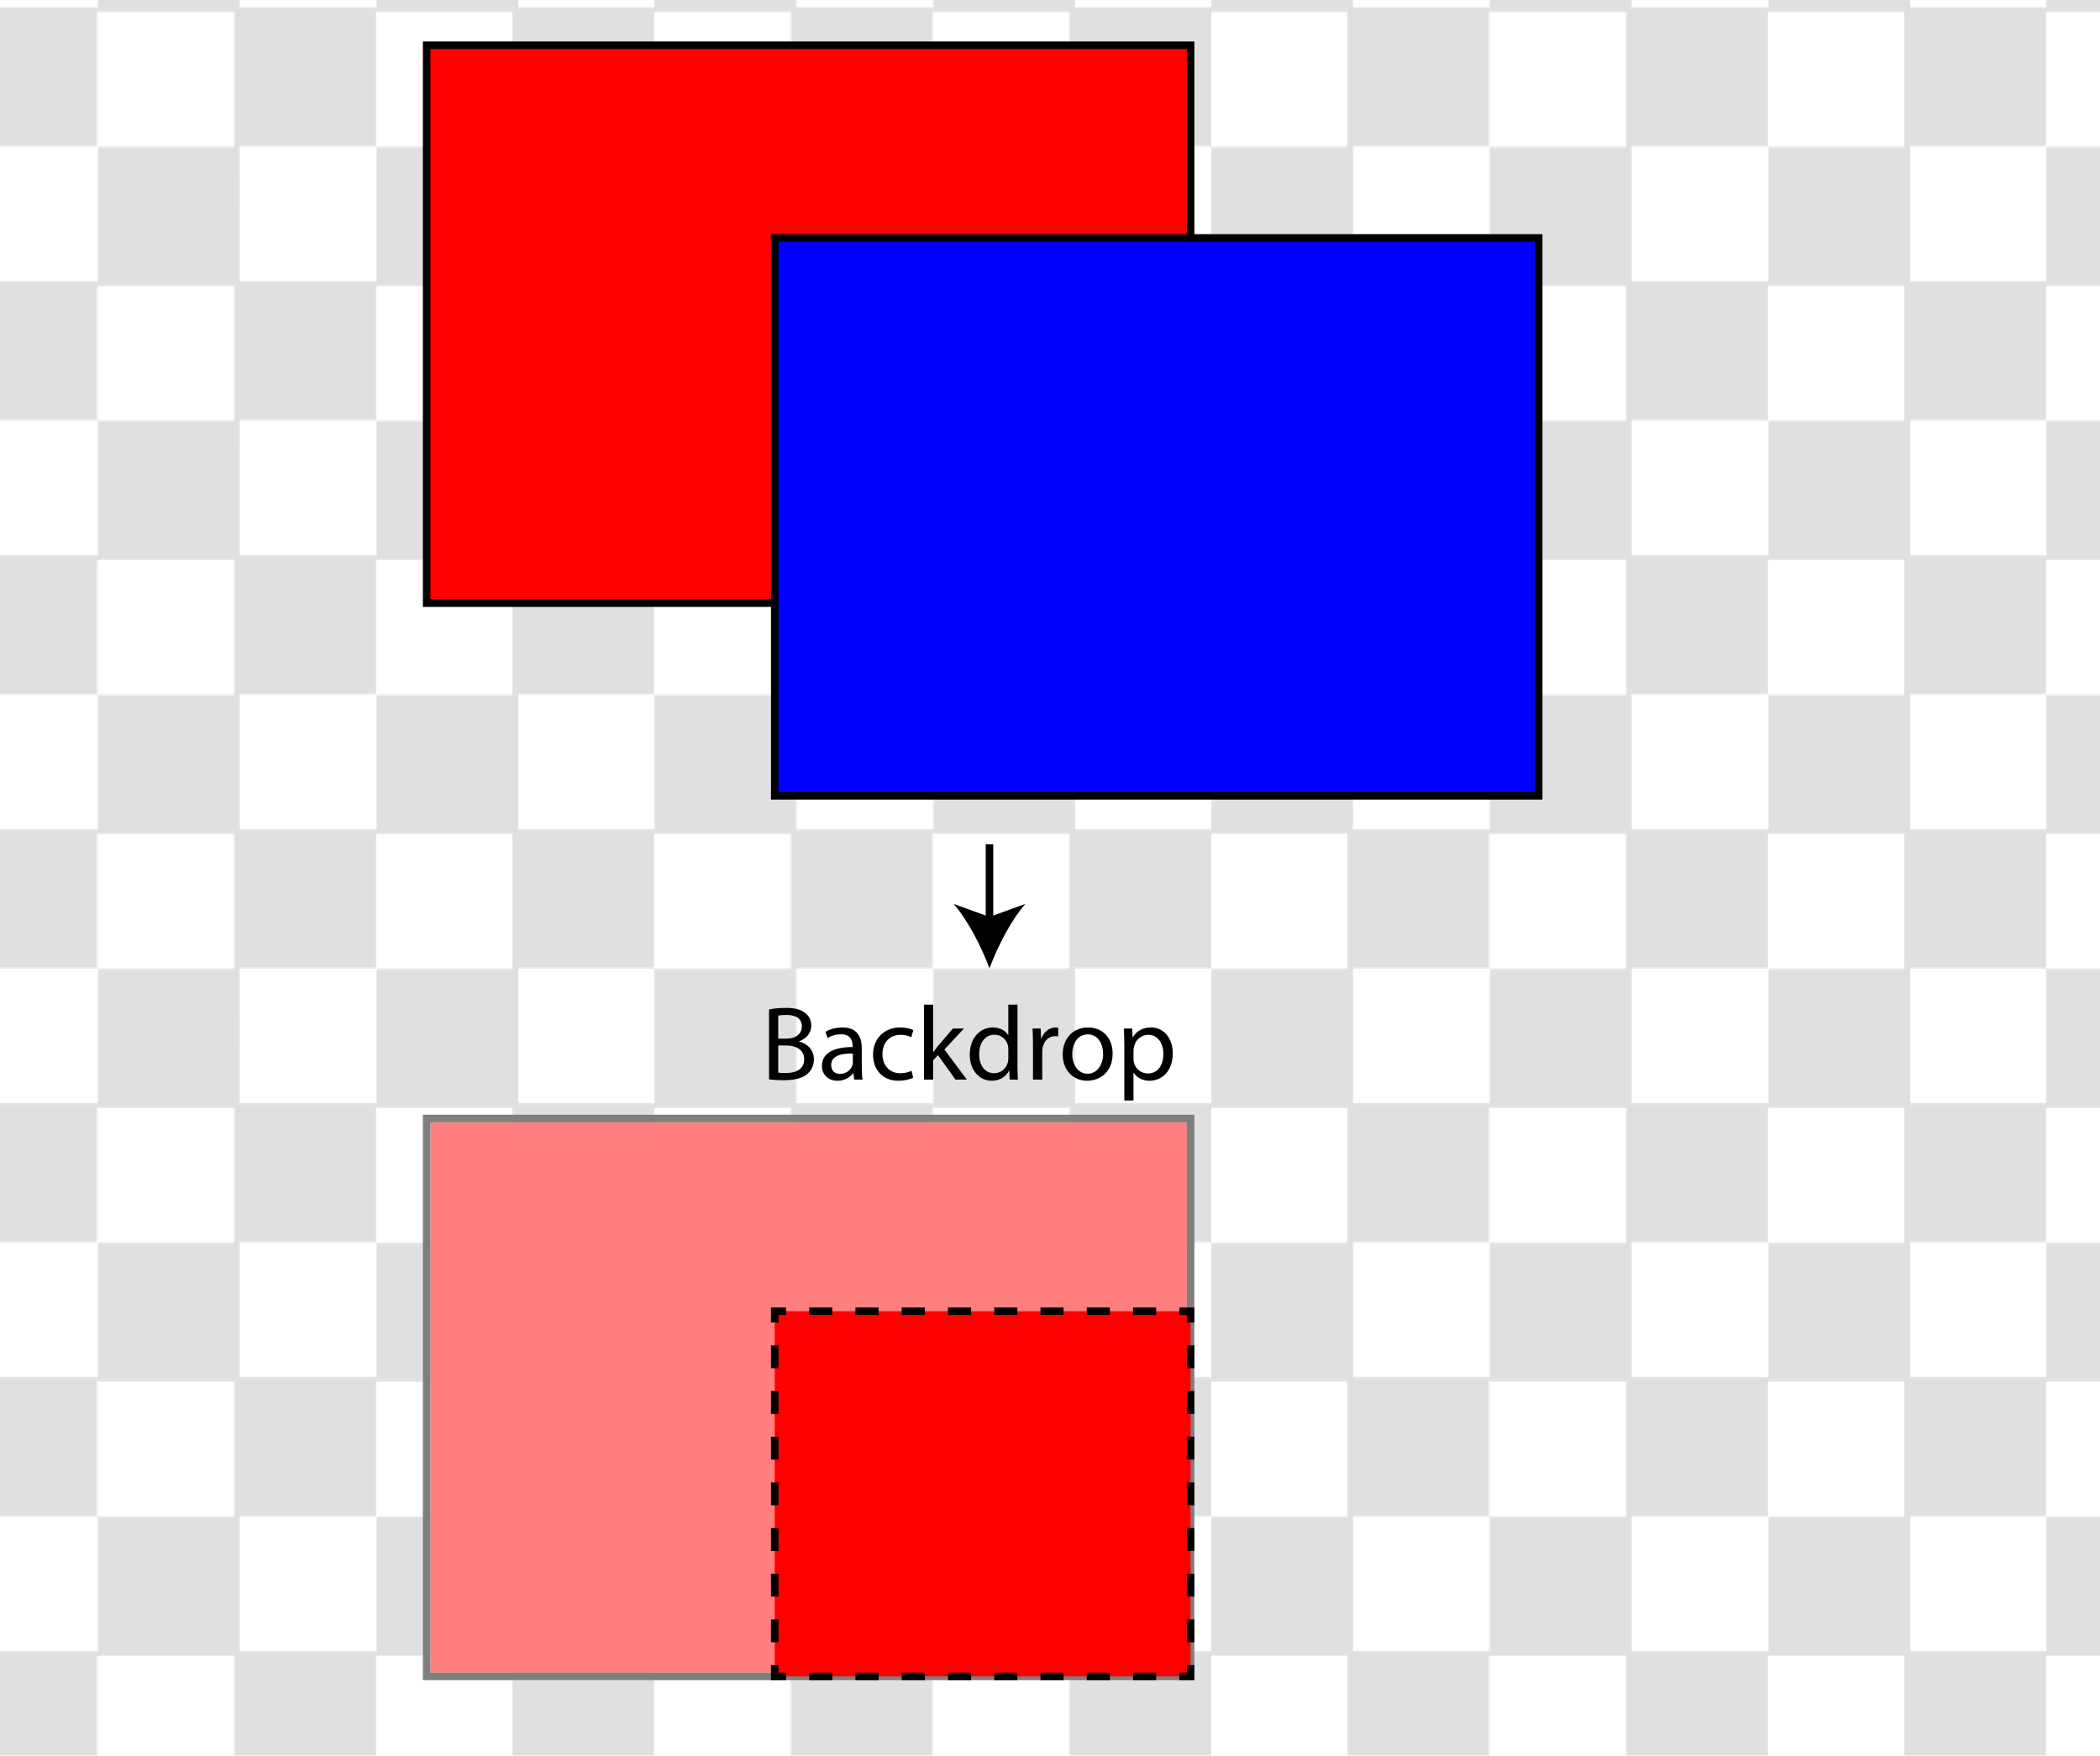
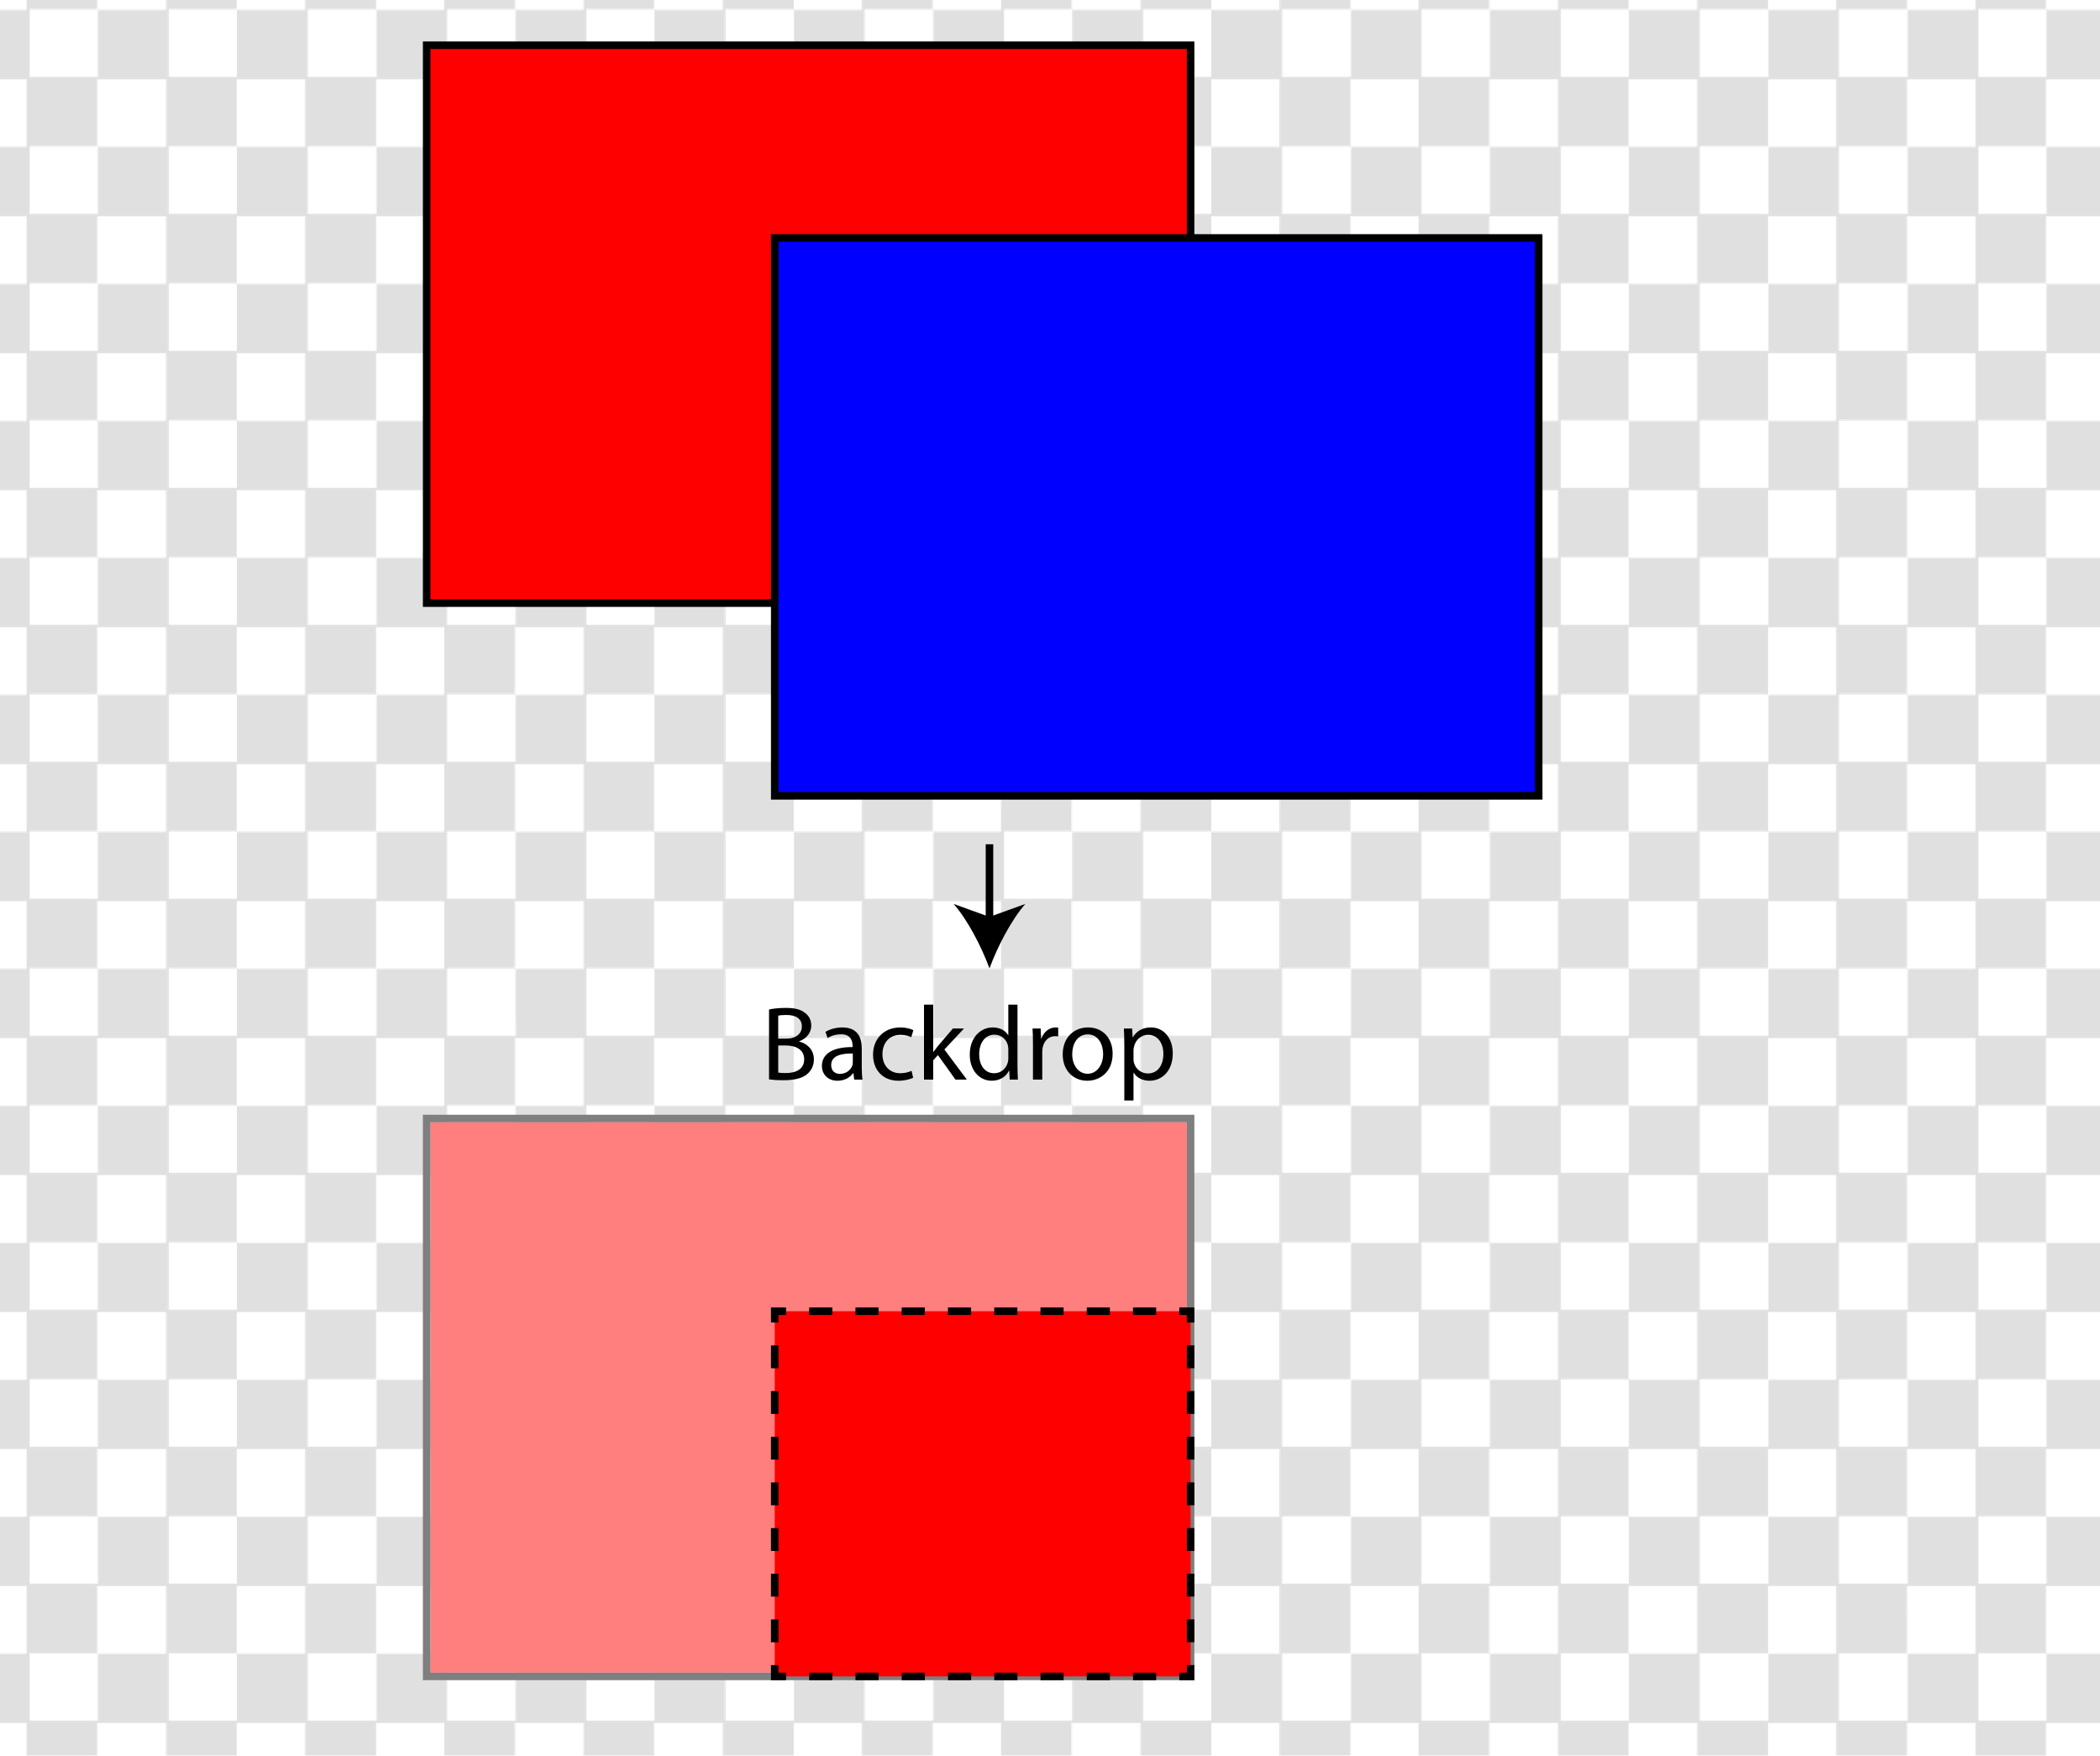
<svg xmlns="http://www.w3.org/2000/svg" version="1.1" x="0px" y="0px" width="278.714px" height="232.931px" viewBox="0 0 278.714 232.931" enable-background="new 0 0 278.714 232.931" xml:space="preserve">
-   <pattern x="-23.976" y="-16.899" width="36.947" height="36.35" patternUnits="userSpaceOnUse" id="New_Pattern_Swatch_2" viewBox="0 -36.35 36.947 36.35" overflow="visible">
+   <pattern x="-23.976" y="-16.899" width="18.474" height="18.175" patternUnits="userSpaceOnUse" id="New_Pattern_Swatch_3" viewBox="0 -18.175 18.474 18.175" overflow="visible">
    <g>
-       <polygon fill="none" points="0,0 36.947,0 36.947,-36.35 0,-36.35   " />
-       <polygon fill="#E0E0E0" points="18.875,-17.875 0,-17.875 0,-36.35 18.875,-36.35   " />
-       <polygon fill="#E0E0E0" points="36.947,0 18.072,0 18.072,-18.474 36.947,-18.474   " />
+       <polygon fill="none" points="0,0 18.474,0 18.474,-18.175 0,-18.175   " />
+       <polygon fill="#E0E0E0" points="9.438,-8.938 0,-8.938 0,-18.175 9.438,-18.175   " />
+       <polygon fill="#E0E0E0" points="18.474,0 9.036,0 9.036,-9.237 18.474,-9.237   " />
    </g>
  </pattern>
  <g id="Layer_2">
-     <rect fill="url(#New_Pattern_Swatch_2)" width="278.714" height="232.931" />
+     <rect fill="url(#New_Pattern_Swatch_3)" width="278.714" height="232.931" />
  </g>
  <g id="Layer_1">
    <rect x="56.626" y="6.001" fill="#FF0000" stroke="#000000" stroke-miterlimit="10" width="101.392" height="74.027" />
    <rect x="102.824" y="31.572" fill="#0000FF" stroke="#000000" stroke-miterlimit="10" width="101.392" height="74.027" />
    <g>
      <g>
        <line fill="none" stroke="#000000" stroke-miterlimit="10" x1="131.325" y1="112.025" x2="131.325" y2="122.456" />
        <g>
          <path d="M131.325,128.491c-1.054-2.84-2.852-6.363-4.756-8.547l4.756,1.72l4.755-1.72      C134.176,122.127,132.378,125.651,131.325,128.491z" />
        </g>
      </g>
    </g>
    <g>
      <polyline fill="#FF7F7F" points="157.519,148.917 57.125,148.917 57.125,221.944 157.519,221.944 157.519,148.917   " />
      <path fill="#7F7F7F" d="M158.019,222.444L158.019,222.444v-0.5V222.444h0.5H158.019 M57.125,221.944v-73.026h100.393v73.026    H57.125 M158.519,147.917H56.125v75.026h102.393v-0.5V147.917" />
    </g>
    <g>
      <rect x="101.004" y="133.311" fill="none" width="60.643" height="12.45" />
      <path d="M102.068,133.95c0.532-0.126,1.387-0.21,2.228-0.21c1.218,0,2.003,0.21,2.577,0.686c0.49,0.365,0.798,0.925,0.798,1.668    c0,0.924-0.616,1.723-1.597,2.072v0.042c0.896,0.21,1.947,0.953,1.947,2.354c0,0.813-0.322,1.442-0.812,1.891    c-0.645,0.603-1.709,0.883-3.25,0.883c-0.84,0-1.485-0.056-1.891-0.112V133.95z M103.287,137.816h1.106    c1.275,0,2.031-0.687,2.031-1.598c0-1.092-0.827-1.541-2.059-1.541c-0.561,0-0.882,0.043-1.079,0.084V137.816z M103.287,142.326    c0.252,0.042,0.588,0.057,1.022,0.057c1.261,0,2.423-0.463,2.423-1.835c0-1.275-1.106-1.821-2.437-1.821h-1.009V142.326z" />
      <path d="M114.377,141.625c0,0.589,0.028,1.163,0.098,1.625h-1.107l-0.098-0.854h-0.042c-0.378,0.532-1.107,1.009-2.073,1.009    c-1.373,0-2.073-0.967-2.073-1.947c0-1.639,1.457-2.535,4.076-2.521v-0.14c0-0.547-0.154-1.569-1.541-1.555    c-0.645,0-1.303,0.182-1.779,0.504l-0.28-0.826c0.561-0.351,1.387-0.589,2.241-0.589c2.073,0,2.578,1.415,2.578,2.76V141.625z     M113.186,139.791c-1.345-0.028-2.871,0.21-2.871,1.527c0,0.812,0.532,1.176,1.148,1.176c0.896,0,1.471-0.56,1.667-1.134    c0.042-0.141,0.056-0.28,0.056-0.393V139.791z" />
      <path d="M121.195,143.012c-0.322,0.154-1.036,0.393-1.947,0.393c-2.045,0-3.376-1.387-3.376-3.46c0-2.087,1.429-3.614,3.642-3.614    c0.729,0,1.373,0.183,1.709,0.364l-0.28,0.938c-0.294-0.154-0.756-0.322-1.429-0.322c-1.555,0-2.396,1.163-2.396,2.563    c0,1.569,1.009,2.535,2.354,2.535c0.7,0,1.163-0.168,1.513-0.322L121.195,143.012z" />
      <path d="M123.853,139.581h0.028c0.168-0.238,0.393-0.532,0.588-0.771l2.003-2.339h1.471l-2.605,2.787l2.983,3.992h-1.513    l-2.325-3.25l-0.63,0.7v2.55h-1.219v-9.945h1.219V139.581z" />
      <path d="M135.042,133.305v8.194c0,0.603,0.028,1.289,0.056,1.751h-1.093l-0.056-1.177h-0.042    c-0.364,0.757-1.177,1.331-2.283,1.331c-1.639,0-2.914-1.387-2.914-3.446c-0.014-2.255,1.401-3.628,3.04-3.628    c1.051,0,1.737,0.49,2.045,1.022h0.028v-4.048H135.042z M133.823,139.23c0-0.153-0.014-0.364-0.056-0.518    c-0.182-0.771-0.854-1.415-1.779-1.415c-1.275,0-2.031,1.12-2.031,2.605c0,1.373,0.687,2.507,2.003,2.507    c0.826,0,1.583-0.56,1.807-1.471c0.042-0.168,0.056-0.336,0.056-0.532V139.23z" />
      <path d="M137.096,138.586c0-0.799-0.014-1.485-0.056-2.115h1.079l0.056,1.345h0.042c0.308-0.911,1.064-1.485,1.891-1.485    c0.126,0,0.224,0.015,0.336,0.028v1.162c-0.126-0.027-0.252-0.027-0.42-0.027c-0.869,0-1.485,0.645-1.653,1.568    c-0.028,0.168-0.042,0.378-0.042,0.574v3.614h-1.233V138.586z" />
      <path d="M147.669,139.804c0,2.508-1.751,3.601-3.375,3.601c-1.821,0-3.25-1.345-3.25-3.488c0-2.255,1.499-3.586,3.362-3.586    C146.353,136.331,147.669,137.746,147.669,139.804z M142.305,139.875c0,1.485,0.84,2.605,2.045,2.605    c1.177,0,2.059-1.106,2.059-2.634c0-1.148-0.574-2.591-2.031-2.591C142.935,137.255,142.305,138.6,142.305,139.875z" />
      <path d="M149.22,138.684c0-0.868-0.028-1.569-0.056-2.213h1.093l0.07,1.162h0.028c0.49-0.826,1.303-1.303,2.409-1.303    c1.653,0,2.886,1.387,2.886,3.432c0,2.438-1.499,3.643-3.096,3.643c-0.896,0-1.681-0.393-2.087-1.064h-0.028v3.684h-1.219V138.684    z M150.439,140.491c0,0.183,0.014,0.351,0.056,0.505c0.224,0.854,0.966,1.442,1.849,1.442c1.302,0,2.059-1.064,2.059-2.619    c0-1.345-0.714-2.508-2.017-2.508c-0.841,0-1.639,0.589-1.863,1.513c-0.042,0.154-0.084,0.337-0.084,0.49V140.491z" />
    </g>
    <g>
      <rect x="102.824" y="173.988" fill="#FF0000" width="55.195" height="48.456" />
      <g>
        <polyline fill="none" stroke="#000000" stroke-miterlimit="10" points="158.019,220.944 158.019,222.444 156.519,222.444    " />
        <line fill="none" stroke="#000000" stroke-miterlimit="10" stroke-dasharray="3.07,3.07" x1="153.448" y1="222.444" x2="105.859" y2="222.444" />
        <polyline fill="none" stroke="#000000" stroke-miterlimit="10" points="104.324,222.444 102.824,222.444 102.824,220.944    " />
        <line fill="none" stroke="#000000" stroke-miterlimit="10" stroke-dasharray="3.03,3.03" x1="102.824" y1="217.914" x2="102.824" y2="177.003" />
        <polyline fill="none" stroke="#000000" stroke-miterlimit="10" points="102.824,175.488 102.824,173.988 104.324,173.988    " />
        <line fill="none" stroke="#000000" stroke-miterlimit="10" stroke-dasharray="3.07,3.07" x1="107.394" y1="173.988" x2="154.983" y2="173.988" />
        <polyline fill="none" stroke="#000000" stroke-miterlimit="10" points="156.519,173.988 158.019,173.988 158.019,175.488    " />
        <line fill="none" stroke="#000000" stroke-miterlimit="10" stroke-dasharray="3.03,3.03" x1="158.019" y1="178.518" x2="158.019" y2="219.428" />
      </g>
    </g>
  </g>
</svg>
